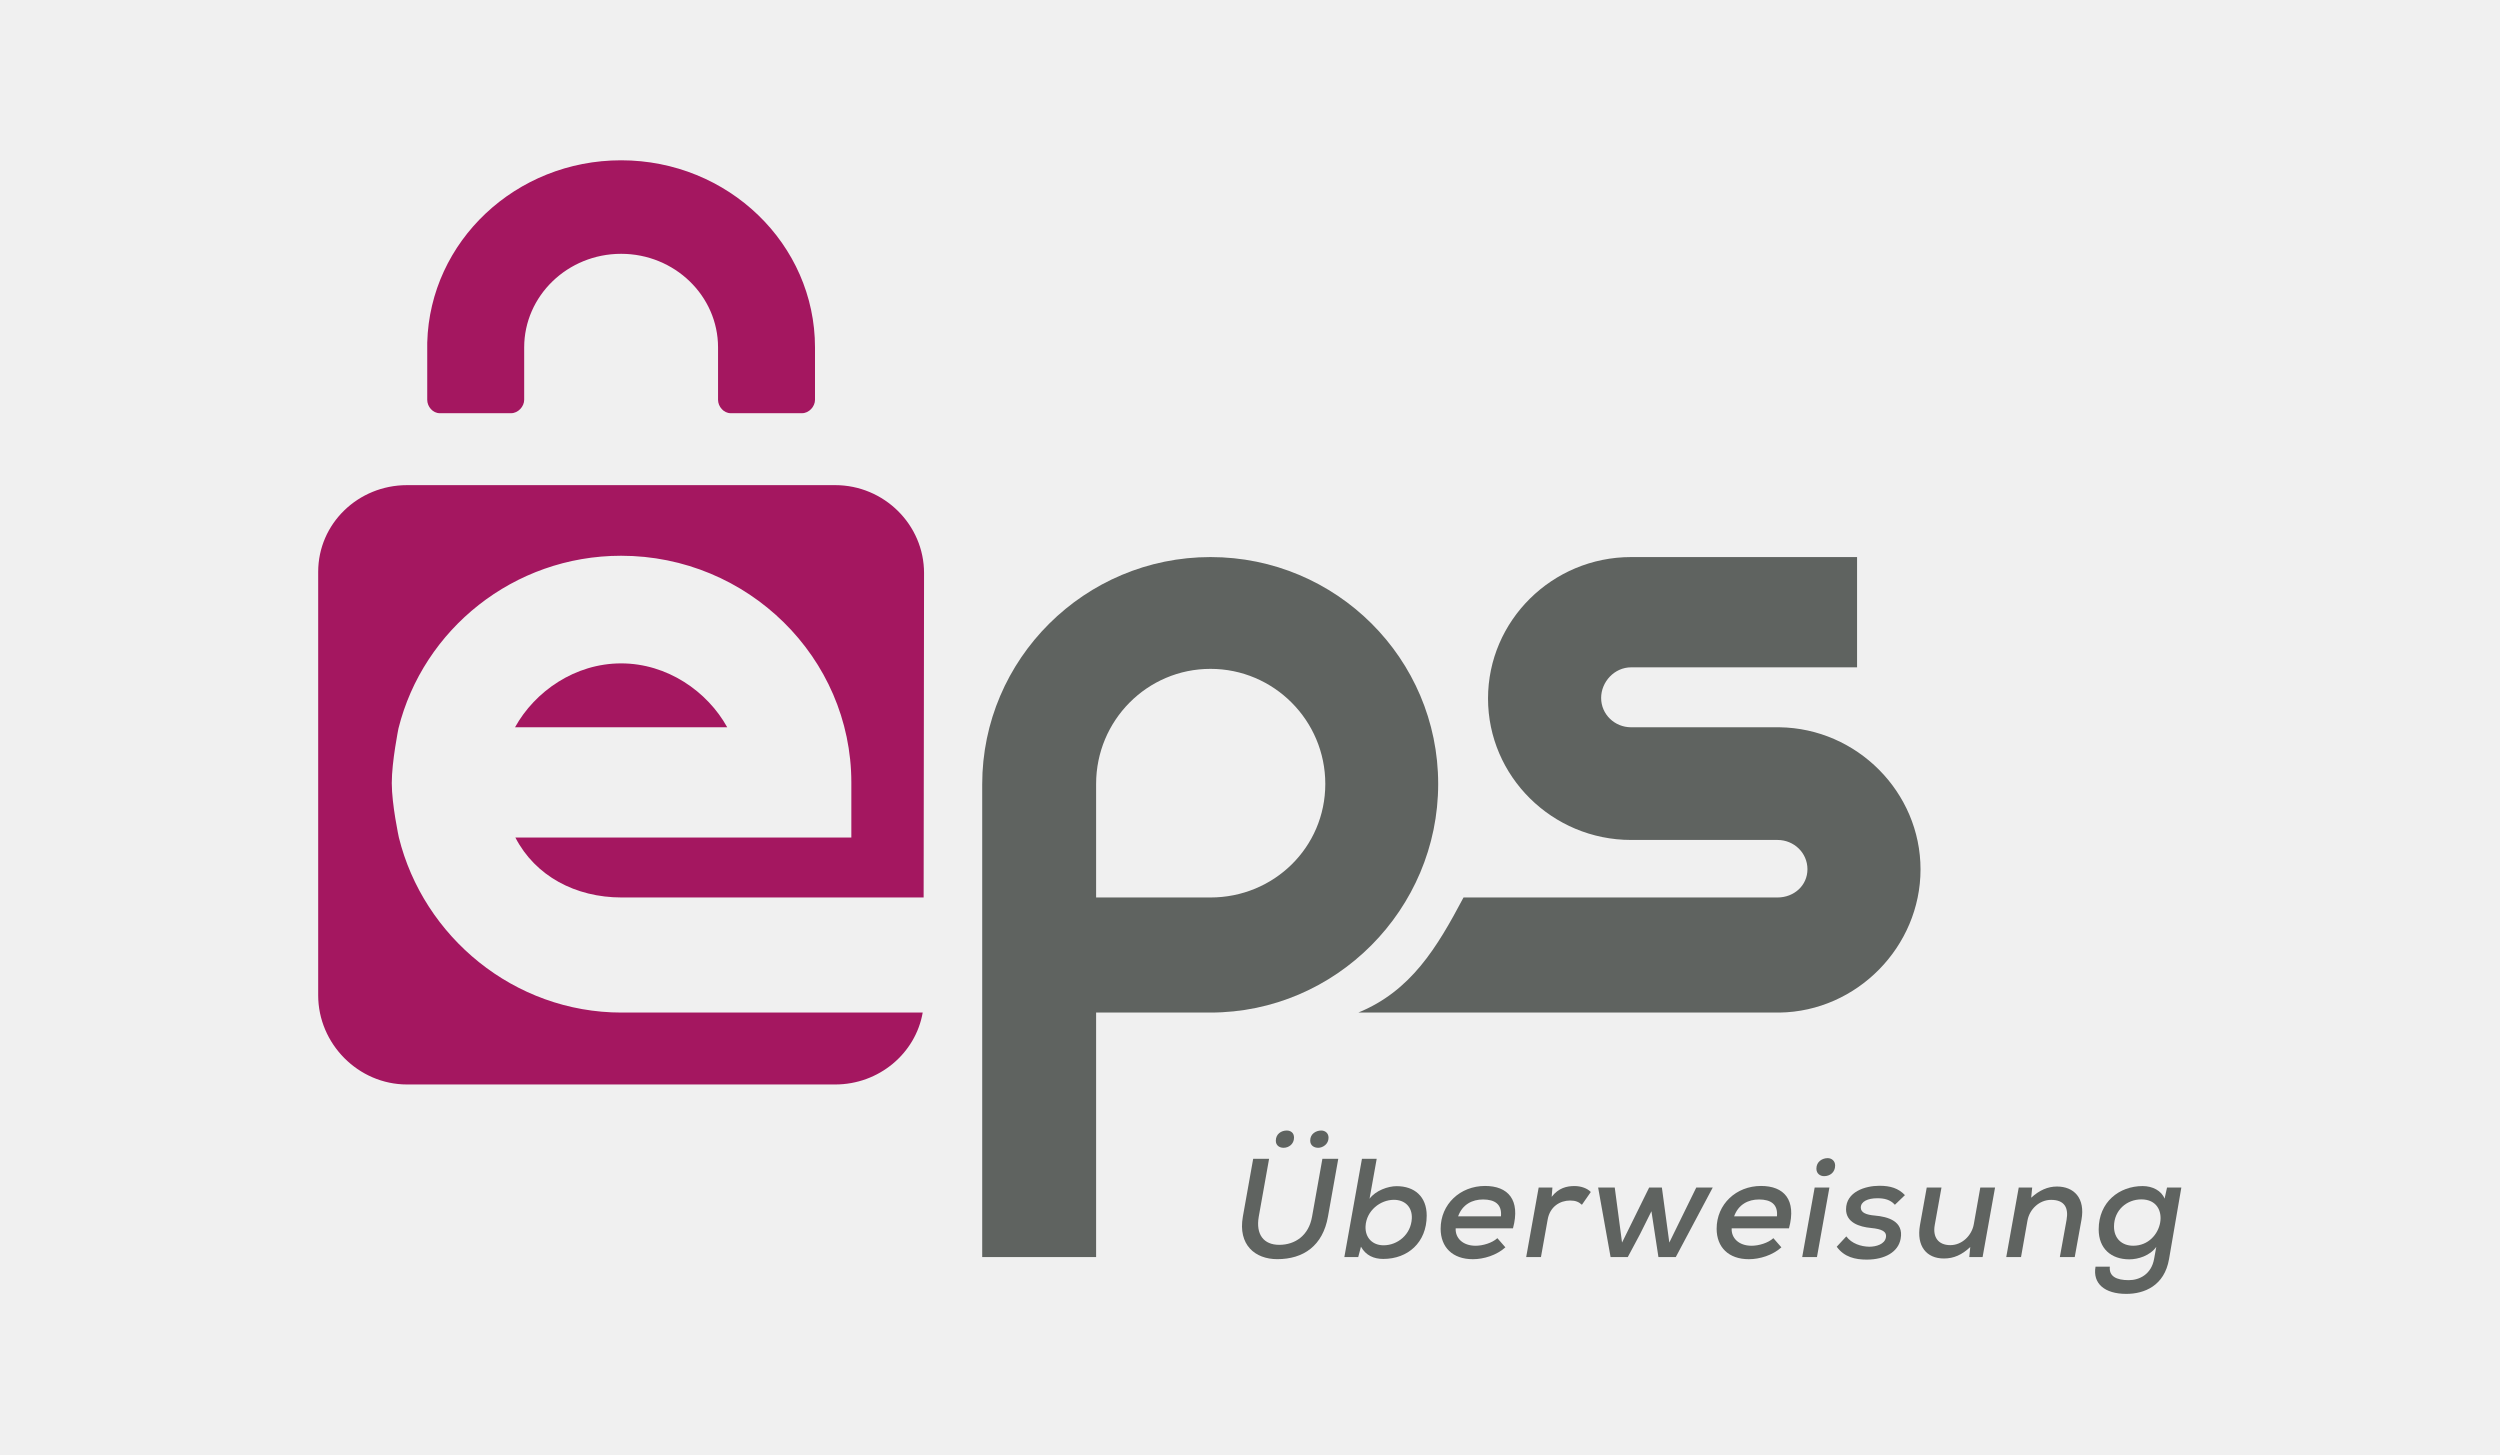
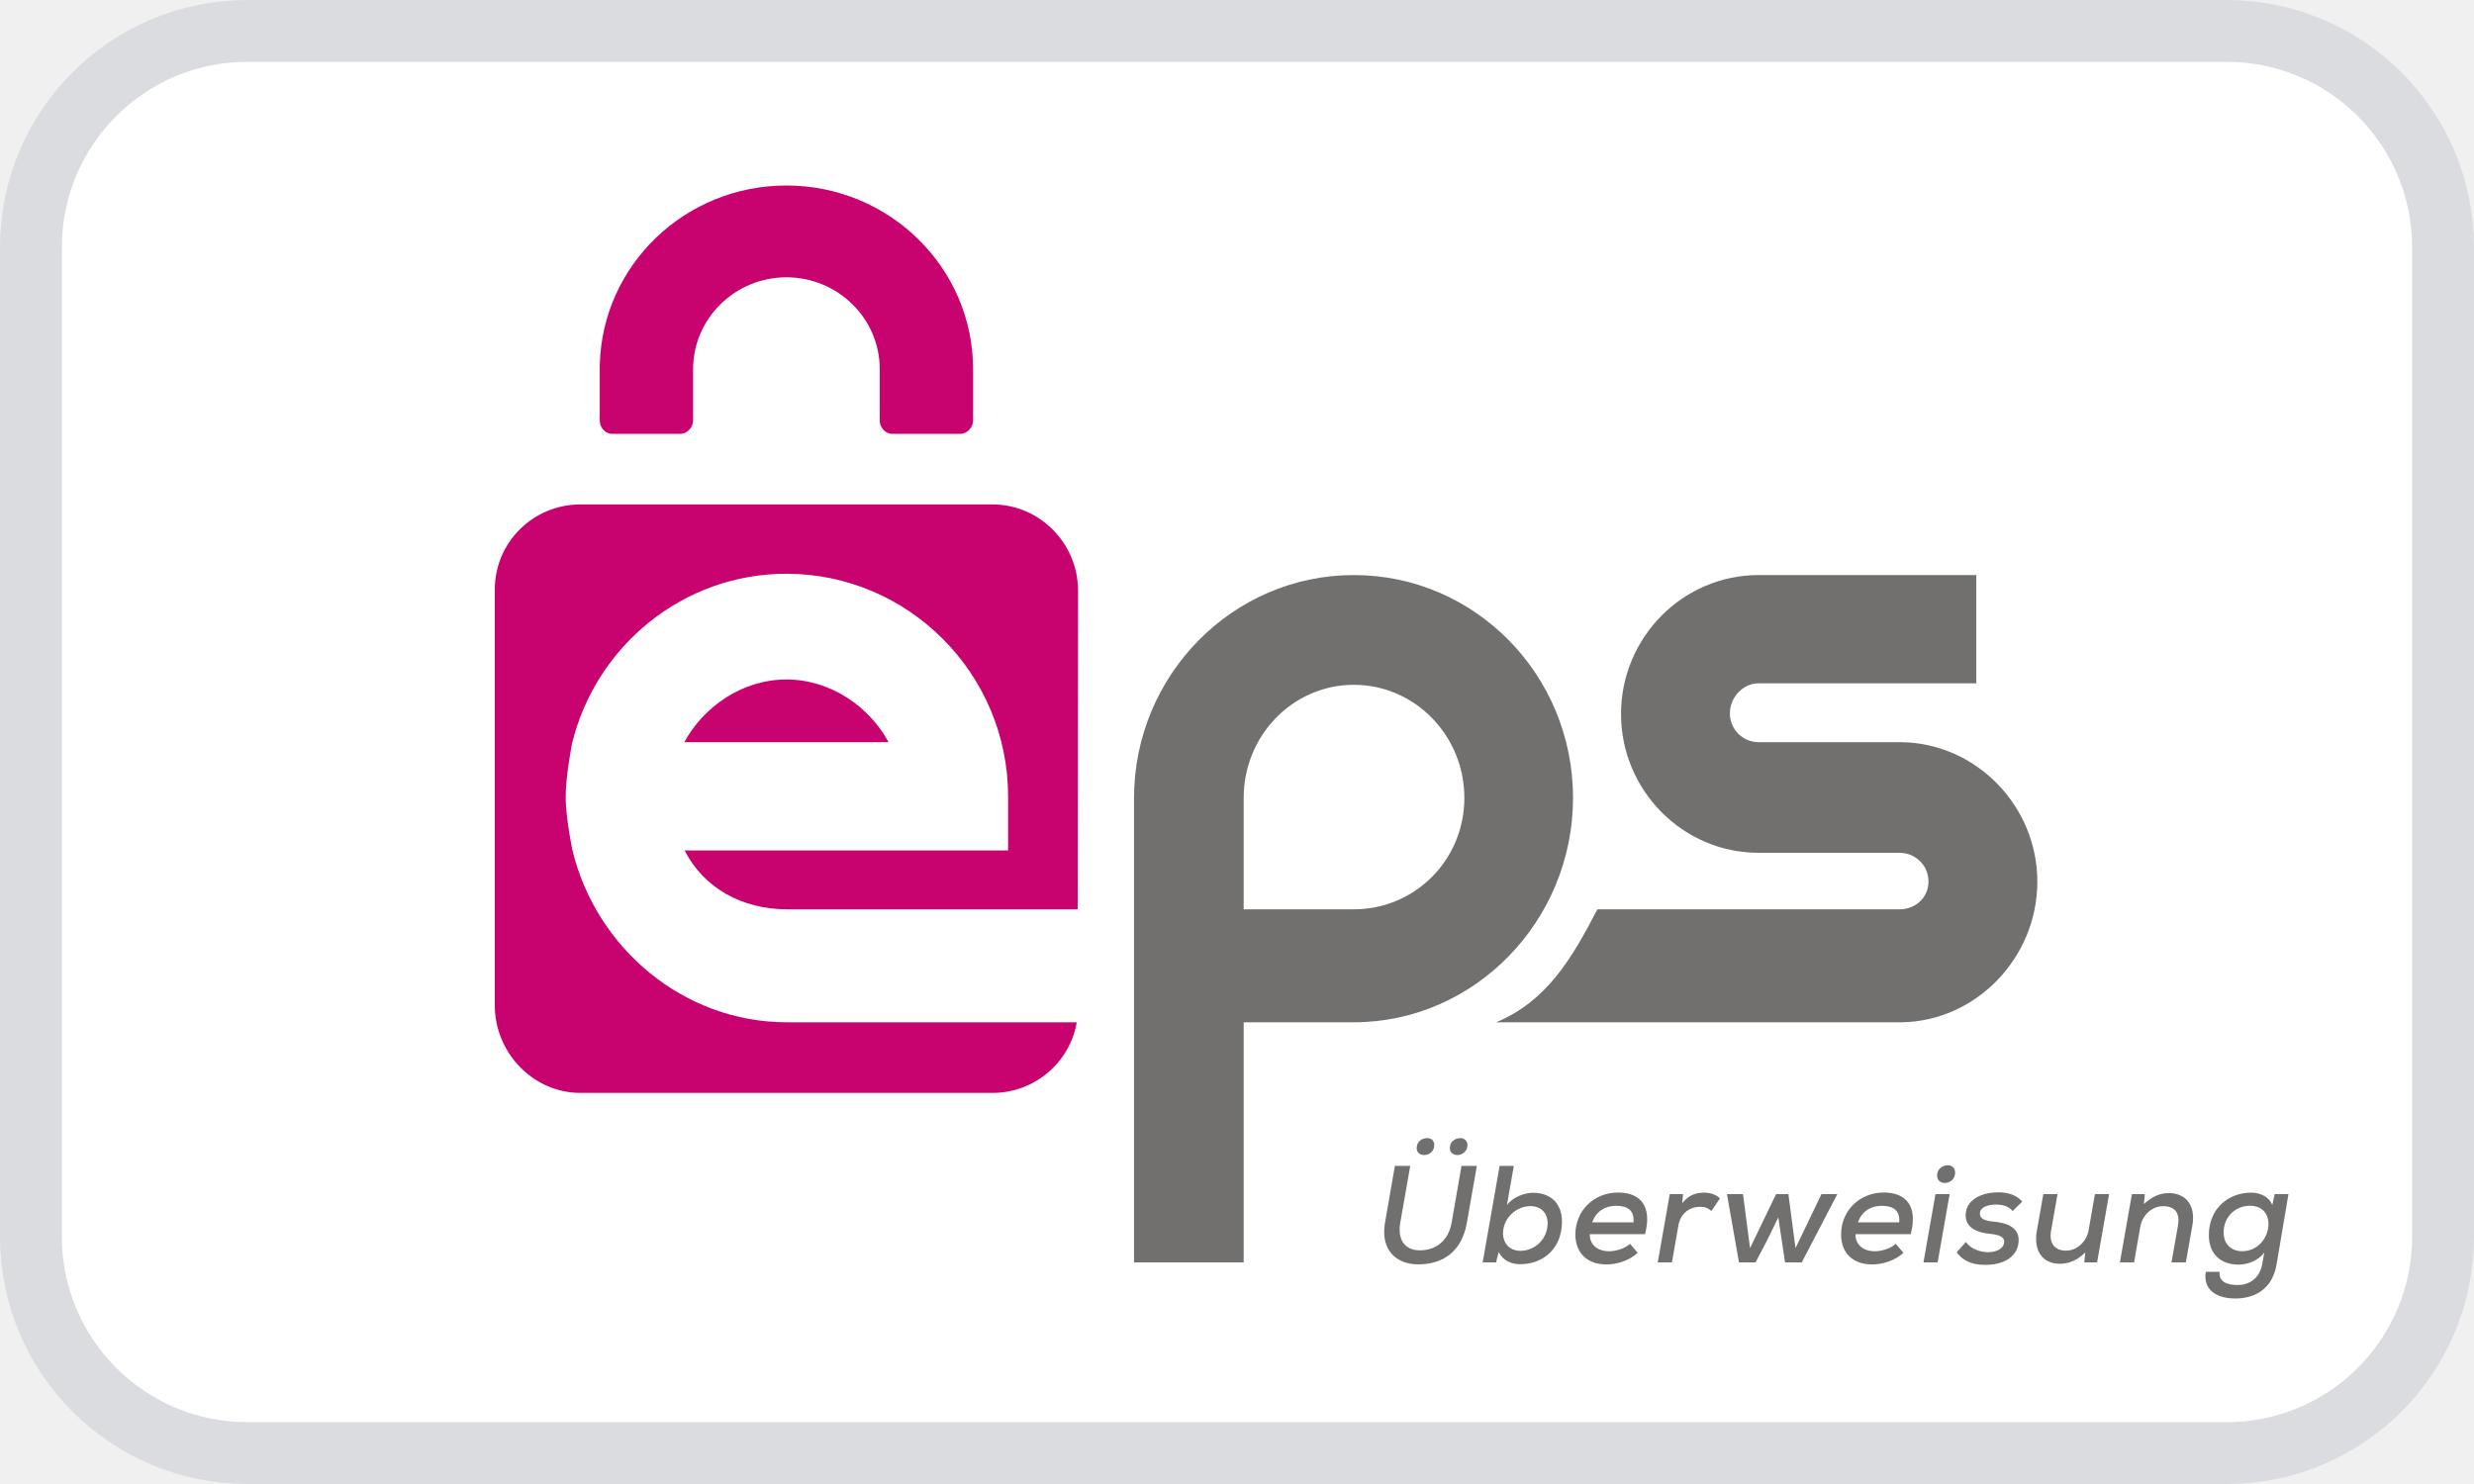
- <svg xmlns="http://www.w3.org/2000/svg" width="110px" height="64px" viewBox="0 0 110 64" version="1.1">
-   <defs />
-   <g id="Others" stroke="none" stroke-width="1" fill="none" fill-rule="evenodd">
-     <g id="eps">
-       <g transform="translate(14, 7)" id="eps-Logo-CMYK">
-         <g>
-           <g id="Page-1">
-             <g id="eps-Logo-CMYK">
-               <path d="M64.299,25 L57.768,25 C57.041,25 56.45,24.427 56.45,23.711 C56.45,22.994 57.041,22.363 57.768,22.363 L67.711,22.363 L67.711,17.511 L57.768,17.511 C54.297,17.511 51.473,20.309 51.473,23.734 C51.473,27.159 54.297,29.958 57.768,29.958 L64.21,29.958 C64.937,29.958 65.528,30.528 65.528,31.245 C65.528,31.962 64.937,32.489 64.21,32.489 L50.395,32.489 C49.222,34.705 48.081,36.603 45.766,37.553 L64.299,37.553 C67.711,37.504 70.503,34.647 70.503,31.253 C70.503,27.859 67.711,25.049 64.299,25" id="Fill-1" fill="#5F6360" />
-               <path d="M39.262,17.511 C33.726,17.511 29.217,21.997 29.217,27.511 L29.217,27.722 L29.217,48.312 L34.229,48.312 L34.229,37.553 L39.251,37.553 C44.787,37.553 49.28,33.006 49.28,27.493 C49.28,21.98 44.797,17.511 39.262,17.511 Z M39.262,32.489 L34.229,32.489 L34.229,27.493 C34.229,24.701 36.476,22.43 39.262,22.43 C42.047,22.43 44.313,24.701 44.313,27.493 C44.313,30.285 42.047,32.489 39.262,32.489 L39.262,32.489 Z" id="Fill-3" fill="#5F6360" />
-               <path d="M13.351,37.553 C8.612,37.553 4.628,34.212 3.55,29.848 C3.55,29.848 3.238,28.405 3.238,27.455 C3.238,26.505 3.533,25.048 3.533,25.048 C4.619,20.695 8.598,17.453 13.329,17.453 C18.893,17.453 23.459,21.927 23.459,27.432 L23.459,29.852 L8.676,29.852 C9.549,31.54 11.315,32.489 13.351,32.489 L26.64,32.489 L26.658,18.215 C26.658,16.087 24.898,14.346 22.747,14.346 L3.911,14.346 C1.76,14.346 0,16.034 0,18.163 L0,36.795 C0,38.923 1.76,40.717 3.911,40.717 L22.747,40.717 C24.677,40.717 26.288,39.346 26.599,37.553 L13.351,37.553" id="Fill-4" fill="#A41760" />
-               <path d="M13.329,22.189 C11.301,22.189 9.537,23.418 8.661,25 L17.998,25 C17.121,23.418 15.357,22.189 13.329,22.189" id="Fill-5" fill="#A41760" />
-               <path d="M21.86,8.287 C21.86,3.739 18.039,0.053 13.327,0.053 C8.692,0.053 4.923,3.619 4.799,8.062 C4.797,8.081 4.798,8.099 4.798,8.118 L4.798,10.593 C4.798,10.889 5.042,11.181 5.349,11.181 L8.488,11.181 C8.795,11.181 9.064,10.889 9.064,10.593 L9.064,8.287 C9.064,6.016 10.976,4.168 13.329,4.168 C15.682,4.168 17.594,6.016 17.594,8.287 L17.594,10.593 C17.594,10.889 17.843,11.181 18.15,11.181 L21.289,11.181 C21.596,11.181 21.86,10.889 21.86,10.593 L21.86,8.287" id="Fill-6" fill="#A41760" />
-               <path d="M44.884,43.987 L44.431,46.529 C44.204,47.814 43.353,48.403 42.199,48.403 C41.222,48.403 40.466,47.773 40.686,46.531 L41.14,43.987 L41.84,43.987 L41.386,46.529 C41.247,47.322 41.607,47.773 42.287,47.773 C42.987,47.773 43.586,47.361 43.731,46.531 L44.185,43.987 L44.884,43.987 Z M42.136,43.192 C42.136,43.403 42.3,43.503 42.477,43.503 C42.697,43.503 42.937,43.347 42.937,43.054 C42.937,42.849 42.798,42.743 42.615,42.743 C42.388,42.743 42.136,42.886 42.136,43.192 Z M43.649,43.185 C43.649,43.403 43.819,43.503 44.002,43.503 C44.197,43.503 44.456,43.347 44.456,43.06 C44.456,42.855 44.304,42.743 44.134,42.743 C43.907,42.743 43.649,42.886 43.649,43.185 L43.649,43.185 Z" id="Fill-7" fill="#5F6360" />
-               <path d="M46.575,43.987 L46.26,45.744 C46.531,45.382 47.073,45.191 47.452,45.191 C48.233,45.191 48.775,45.644 48.775,46.486 C48.775,47.677 47.937,48.393 46.866,48.393 C46.449,48.393 46.096,48.24 45.882,47.854 L45.762,48.312 L45.151,48.312 L45.926,43.987 L46.575,43.987 Z M46.084,46.952 C46.059,47.463 46.393,47.793 46.878,47.793 C47.489,47.793 48.082,47.326 48.12,46.615 C48.145,46.097 47.805,45.792 47.332,45.792 C46.727,45.792 46.122,46.272 46.084,46.952 L46.084,46.952 Z" id="Fill-8" fill="#5F6360" />
-               <path d="M50.05,47.046 C50.025,47.468 50.359,47.813 50.926,47.813 C51.241,47.813 51.657,47.691 51.884,47.479 L52.237,47.883 C51.853,48.231 51.285,48.405 50.806,48.405 C49.911,48.405 49.388,47.875 49.388,47.064 C49.388,45.986 50.245,45.182 51.342,45.182 C52.344,45.182 52.912,45.781 52.571,47.046 L50.05,47.046 Z M52.042,46.519 C52.092,45.992 51.777,45.777 51.254,45.777 C50.781,45.777 50.346,45.992 50.157,46.519 L52.042,46.519 L52.042,46.519 Z" id="Fill-9" fill="#5F6360" />
-               <path d="M54.306,45.253 L54.274,45.66 C54.577,45.267 54.942,45.186 55.277,45.186 C55.579,45.186 55.85,45.293 55.995,45.448 L55.604,46.01 C55.466,45.885 55.327,45.823 55.087,45.823 C54.64,45.823 54.199,46.089 54.098,46.656 L53.802,48.312 L53.152,48.312 L53.701,45.253 L54.306,45.253" id="Fill-10" fill="#5F6360" />
-               <polyline id="Fill-11" fill="#5F6360" points="59.123 45.253 59.45 47.672 60.635 45.253 61.36 45.253 59.734 48.312 58.971 48.312 58.663 46.294 58.164 47.297 57.622 48.312 56.866 48.312 56.318 45.253 57.049 45.253 57.37 47.672 58.562 45.253 59.123 45.253" />
-               <path d="M62.194,47.046 C62.169,47.468 62.503,47.813 63.07,47.813 C63.385,47.813 63.801,47.691 64.028,47.479 L64.381,47.883 C63.997,48.231 63.429,48.405 62.95,48.405 C62.055,48.405 61.532,47.875 61.532,47.064 C61.532,45.986 62.389,45.182 63.486,45.182 C64.489,45.182 65.056,45.781 64.715,47.046 L62.194,47.046 Z M64.186,46.519 C64.236,45.992 63.921,45.777 63.398,45.777 C62.925,45.777 62.49,45.992 62.301,46.519 L64.186,46.519 L64.186,46.519 Z" id="Fill-12" fill="#5F6360" />
-               <path d="M66.494,45.253 L65.946,48.312 L65.297,48.312 L65.845,45.253 L66.494,45.253 Z M65.921,44.42 C65.921,44.638 66.085,44.751 66.261,44.751 C66.513,44.751 66.746,44.588 66.746,44.283 C66.746,44.077 66.589,43.958 66.419,43.958 C66.185,43.958 65.921,44.108 65.921,44.42 L65.921,44.42 Z" id="Fill-13" fill="#5F6360" />
-               <path d="M69.375,46.01 C69.174,45.785 68.915,45.723 68.606,45.723 C68.178,45.723 67.875,45.867 67.875,46.135 C67.875,46.359 68.121,46.453 68.487,46.484 C69.054,46.534 69.779,46.721 69.627,47.513 C69.52,48.086 68.94,48.423 68.134,48.423 C67.629,48.423 67.144,48.311 66.816,47.856 L67.238,47.401 C67.472,47.718 67.881,47.849 68.247,47.856 C68.556,47.856 68.922,47.744 68.978,47.457 C69.035,47.182 68.789,47.076 68.335,47.032 C67.806,46.983 67.226,46.79 67.226,46.21 C67.226,45.442 68.064,45.174 68.695,45.174 C69.174,45.174 69.527,45.28 69.817,45.586 L69.375,46.01" id="Fill-14" fill="#5F6360" />
-               <path d="M71.425,45.253 L71.129,46.901 C71.034,47.424 71.274,47.786 71.816,47.786 C72.326,47.786 72.761,47.368 72.849,46.857 L73.133,45.253 L73.782,45.253 L73.234,48.312 L72.648,48.312 L72.692,47.869 C72.326,48.212 71.967,48.374 71.532,48.374 C70.769,48.374 70.315,47.833 70.479,46.904 L70.776,45.253 L71.425,45.253" id="Fill-15" fill="#5F6360" />
-               <path d="M76.633,48.312 L76.929,46.675 C77.023,46.145 76.841,45.794 76.248,45.794 C75.731,45.794 75.296,46.205 75.208,46.71 L74.925,48.312 L74.275,48.312 L74.824,45.253 L75.416,45.253 L75.372,45.7 C75.731,45.37 76.103,45.207 76.507,45.207 C77.263,45.207 77.755,45.727 77.585,46.669 L77.288,48.312 L76.633,48.312" id="Fill-16" fill="#5F6360" />
-               <path d="M78.833,48.734 C78.789,49.156 79.117,49.327 79.666,49.327 C80.145,49.327 80.662,49.062 80.781,48.389 L80.876,47.864 C80.592,48.256 80.075,48.411 79.691,48.411 C78.896,48.411 78.342,47.944 78.342,47.095 C78.342,45.886 79.249,45.187 80.277,45.187 C80.712,45.187 81.103,45.391 81.242,45.741 L81.349,45.253 L81.979,45.253 L81.437,48.403 C81.235,49.569 80.359,49.931 79.558,49.931 C78.6,49.931 78.071,49.473 78.203,48.734 L78.833,48.734 Z M79.016,46.97 C79.016,47.494 79.363,47.812 79.861,47.812 C81.204,47.812 81.563,45.773 80.22,45.773 C79.584,45.773 79.016,46.241 79.016,46.97 L79.016,46.97 Z" id="Fill-17" fill="#5F6360" />
-             </g>
-           </g>
-         </g>
-       </g>
-     </g>
-   </g>
+ <svg xmlns="http://www.w3.org/2000/svg" width="40" height="24" viewBox="0 0 40 24" fill="none">
+   <rect x="0.5" y="0.5" width="39" height="23" rx="3.5" fill="white" />
+   <rect x="0.5" y="0.5" width="39" height="23" rx="3.5" stroke="#DBDCE0" />
+   <path d="M30.746 12.003H28.435C28.178 12.003 27.969 11.796 27.969 11.538C27.969 11.279 28.178 11.051 28.435 11.051H31.953V9.3H28.435C27.207 9.3 26.209 10.31 26.209 11.546C26.209 12.782 27.207 13.792 28.435 13.792H30.714C30.971 13.792 31.18 13.998 31.18 14.257C31.18 14.515 30.971 14.706 30.714 14.706H25.827C25.412 15.505 25.009 16.19 24.19 16.533H30.746C31.953 16.515 32.94 15.485 32.94 14.259C32.94 13.035 31.953 12.021 30.746 12.003Z" fill="#71706F" />
+   <path d="M21.889 9.3C19.93 9.3 18.335 10.919 18.335 12.909V12.985V20.416H20.108V16.533H21.885C23.843 16.533 25.433 14.892 25.433 12.903C25.433 10.913 23.847 9.3 21.889 9.3ZM21.889 14.706H20.108V12.903C20.108 11.895 20.903 11.075 21.889 11.075C22.874 11.075 23.676 11.895 23.676 12.903C23.676 13.91 22.874 14.706 21.889 14.706Z" fill="#71706F" />
+   <path d="M12.723 16.533C11.046 16.533 9.637 15.327 9.256 13.753C9.256 13.753 9.146 13.232 9.146 12.889C9.146 12.546 9.25 12.02 9.25 12.02C9.634 10.449 11.042 9.279 12.715 9.279C14.684 9.279 16.299 10.894 16.299 12.88V13.754H11.069C11.378 14.363 12.002 14.706 12.723 14.706H17.424L17.43 9.554C17.43 8.786 16.808 8.158 16.047 8.158H9.384C8.623 8.158 8 8.767 8 9.535V16.26C8 17.028 8.623 17.675 9.384 17.675H16.047C16.73 17.675 17.299 17.18 17.409 16.533H12.723Z" fill="#C8036F" />
+   <path d="M12.715 10.989C11.998 10.989 11.374 11.432 11.064 12.003H14.367C14.057 11.432 13.433 10.989 12.715 10.989Z" fill="#C8036F" />
+   <path d="M15.733 5.971C15.733 4.33 14.381 3 12.714 3C11.075 3 9.741 4.287 9.698 5.89C9.697 5.897 9.697 5.904 9.697 5.911V6.804C9.697 6.91 9.784 7.016 9.892 7.016H11.003C11.111 7.016 11.206 6.91 11.206 6.804V5.971C11.206 5.152 11.883 4.485 12.715 4.485C13.548 4.485 14.224 5.152 14.224 5.971V6.804C14.224 6.91 14.312 7.016 14.42 7.016H15.531C15.639 7.016 15.733 6.91 15.733 6.804V5.971Z" fill="#C8036F" />
+   <path d="M23.878 18.855L23.717 19.772C23.637 20.236 23.336 20.448 22.928 20.448C22.582 20.448 22.315 20.221 22.393 19.773L22.553 18.855H22.801L22.64 19.772C22.591 20.058 22.718 20.221 22.959 20.221C23.207 20.221 23.418 20.073 23.47 19.773L23.63 18.855H23.878V18.855ZM22.905 18.568C22.905 18.644 22.963 18.68 23.026 18.68C23.104 18.68 23.189 18.624 23.189 18.518C23.189 18.444 23.14 18.406 23.075 18.406C22.995 18.406 22.905 18.458 22.905 18.568ZM23.441 18.566C23.441 18.644 23.501 18.68 23.566 18.68C23.635 18.68 23.726 18.624 23.726 18.521C23.726 18.446 23.673 18.406 23.613 18.406C23.532 18.406 23.441 18.458 23.441 18.566Z" fill="#71706F" />
+   <path d="M24.476 18.855L24.364 19.489C24.46 19.358 24.652 19.29 24.786 19.29C25.062 19.29 25.254 19.453 25.254 19.757C25.254 20.186 24.958 20.445 24.579 20.445C24.431 20.445 24.306 20.39 24.231 20.25L24.188 20.416H23.972L24.246 18.855H24.476ZM24.302 19.925C24.293 20.109 24.411 20.229 24.583 20.229C24.799 20.229 25.009 20.06 25.022 19.803C25.031 19.616 24.911 19.506 24.744 19.506C24.529 19.506 24.315 19.68 24.302 19.925Z" fill="#71706F" />
+   <path d="M25.705 19.959C25.696 20.111 25.814 20.236 26.015 20.236C26.127 20.236 26.274 20.192 26.354 20.115L26.479 20.261C26.343 20.387 26.142 20.449 25.973 20.449C25.656 20.449 25.471 20.258 25.471 19.965C25.471 19.576 25.774 19.286 26.162 19.286C26.517 19.286 26.717 19.502 26.597 19.959H25.705ZM26.41 19.769C26.428 19.578 26.316 19.501 26.131 19.501C25.964 19.501 25.81 19.578 25.743 19.769H26.41Z" fill="#71706F" />
+   <path d="M27.211 19.312L27.199 19.459C27.306 19.317 27.436 19.288 27.554 19.288C27.661 19.288 27.757 19.326 27.808 19.382L27.67 19.585C27.621 19.54 27.572 19.517 27.487 19.517C27.329 19.517 27.173 19.613 27.137 19.818L27.032 20.416H26.803L26.997 19.312H27.211Z" fill="#71706F" />
+   <path d="M28.915 19.312L29.03 20.185L29.45 19.312H29.706L29.131 20.416H28.861L28.752 19.688L28.576 20.049L28.384 20.416H28.116L27.922 19.312H28.181L28.295 20.185L28.716 19.312H28.915Z" fill="#71706F" />
+   <path d="M30.001 19.959C29.992 20.111 30.11 20.236 30.311 20.236C30.422 20.236 30.57 20.192 30.65 20.115L30.775 20.261C30.639 20.387 30.438 20.449 30.269 20.449C29.952 20.449 29.767 20.258 29.767 19.965C29.767 19.576 30.07 19.286 30.458 19.286C30.813 19.286 31.013 19.502 30.893 19.959H30.001ZM30.706 19.769C30.724 19.578 30.612 19.501 30.427 19.501C30.26 19.501 30.106 19.578 30.039 19.769H30.706Z" fill="#71706F" />
+   <path d="M31.522 19.312L31.328 20.416H31.099L31.293 19.312H31.522ZM31.319 19.011C31.319 19.09 31.377 19.131 31.44 19.131C31.529 19.131 31.611 19.072 31.611 18.962C31.611 18.887 31.556 18.845 31.495 18.845C31.413 18.845 31.319 18.899 31.319 19.011Z" fill="#71706F" />
+   <path d="M32.541 19.585C32.47 19.504 32.379 19.481 32.269 19.481C32.118 19.481 32.011 19.533 32.011 19.63C32.011 19.711 32.098 19.745 32.227 19.756C32.428 19.774 32.684 19.841 32.631 20.127C32.593 20.334 32.388 20.456 32.102 20.456C31.924 20.456 31.752 20.415 31.636 20.251L31.785 20.087C31.868 20.201 32.013 20.249 32.142 20.251C32.251 20.251 32.381 20.211 32.401 20.107C32.421 20.008 32.334 19.97 32.173 19.954C31.986 19.936 31.781 19.866 31.781 19.657C31.781 19.38 32.078 19.283 32.3 19.283C32.47 19.283 32.595 19.322 32.697 19.432L32.541 19.585Z" fill="#71706F" />
+   <path d="M33.266 19.312L33.162 19.906C33.128 20.095 33.213 20.226 33.405 20.226C33.585 20.226 33.739 20.075 33.77 19.89L33.871 19.312H34.1L33.906 20.416H33.699L33.715 20.256C33.585 20.38 33.458 20.438 33.304 20.438C33.035 20.438 32.874 20.243 32.932 19.907L33.037 19.312H33.266Z" fill="#71706F" />
+   <path d="M35.109 20.416L35.213 19.825C35.247 19.634 35.182 19.507 34.973 19.507C34.79 19.507 34.636 19.655 34.605 19.838L34.504 20.416H34.275L34.469 19.312H34.678L34.663 19.473C34.79 19.354 34.921 19.295 35.064 19.295C35.332 19.295 35.506 19.483 35.446 19.823L35.341 20.416H35.109Z" fill="#71706F" />
+   <path d="M35.887 20.568C35.872 20.72 35.987 20.782 36.182 20.782C36.351 20.782 36.534 20.686 36.576 20.443L36.61 20.254C36.509 20.396 36.327 20.452 36.191 20.452C35.91 20.452 35.713 20.283 35.713 19.977C35.713 19.54 36.034 19.288 36.398 19.288C36.552 19.288 36.69 19.362 36.739 19.488L36.777 19.312H37L36.808 20.449C36.737 20.869 36.427 21 36.144 21C35.805 21 35.618 20.834 35.664 20.568H35.887V20.568ZM35.952 19.932C35.952 20.12 36.075 20.235 36.251 20.235C36.726 20.235 36.853 19.5 36.378 19.5C36.153 19.5 35.952 19.668 35.952 19.932Z" fill="#71706F" />
</svg>
